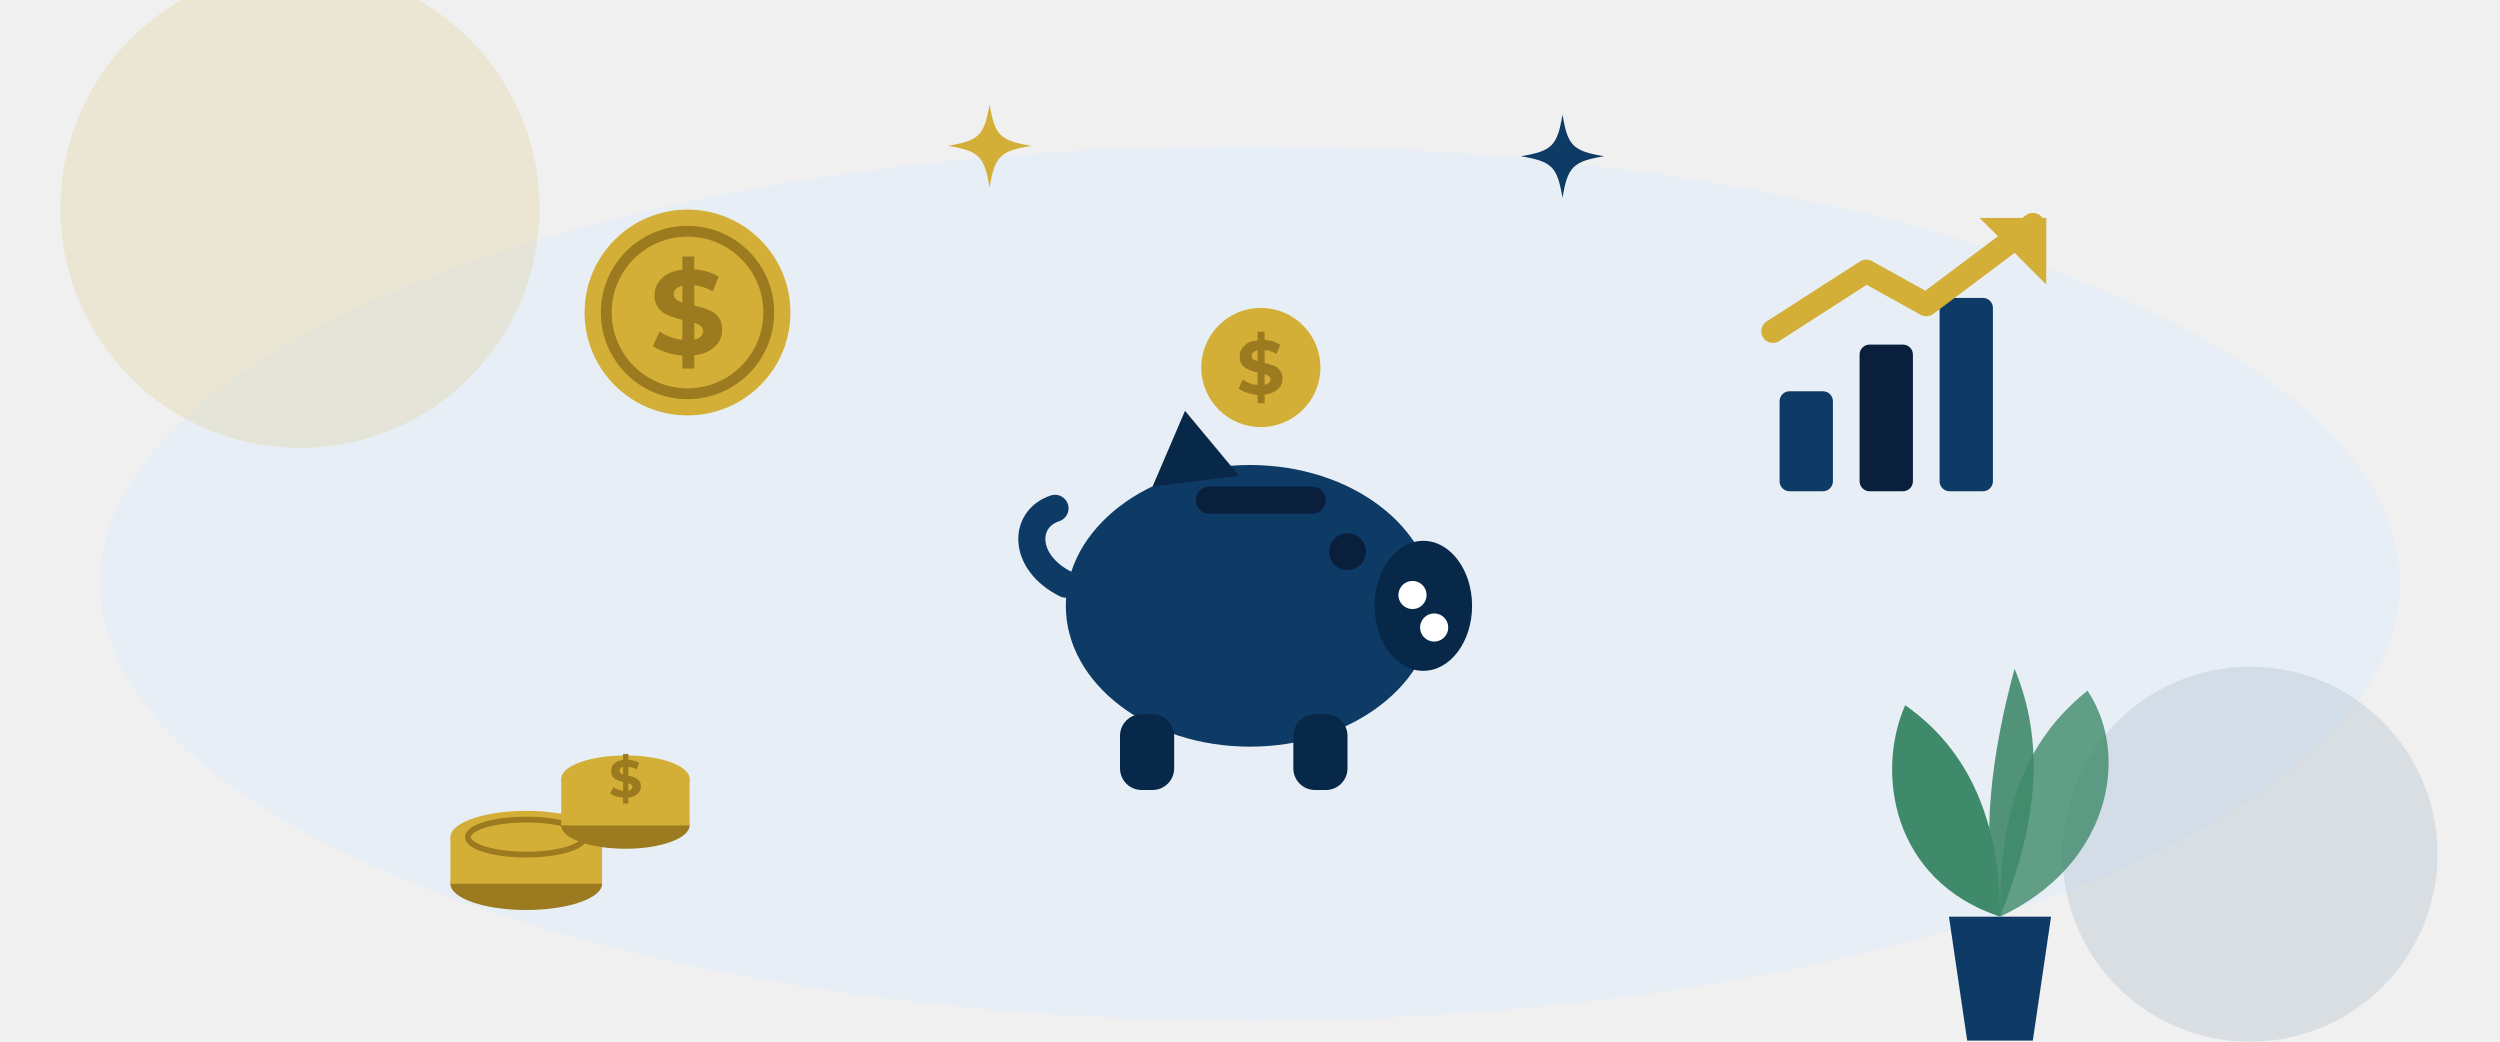
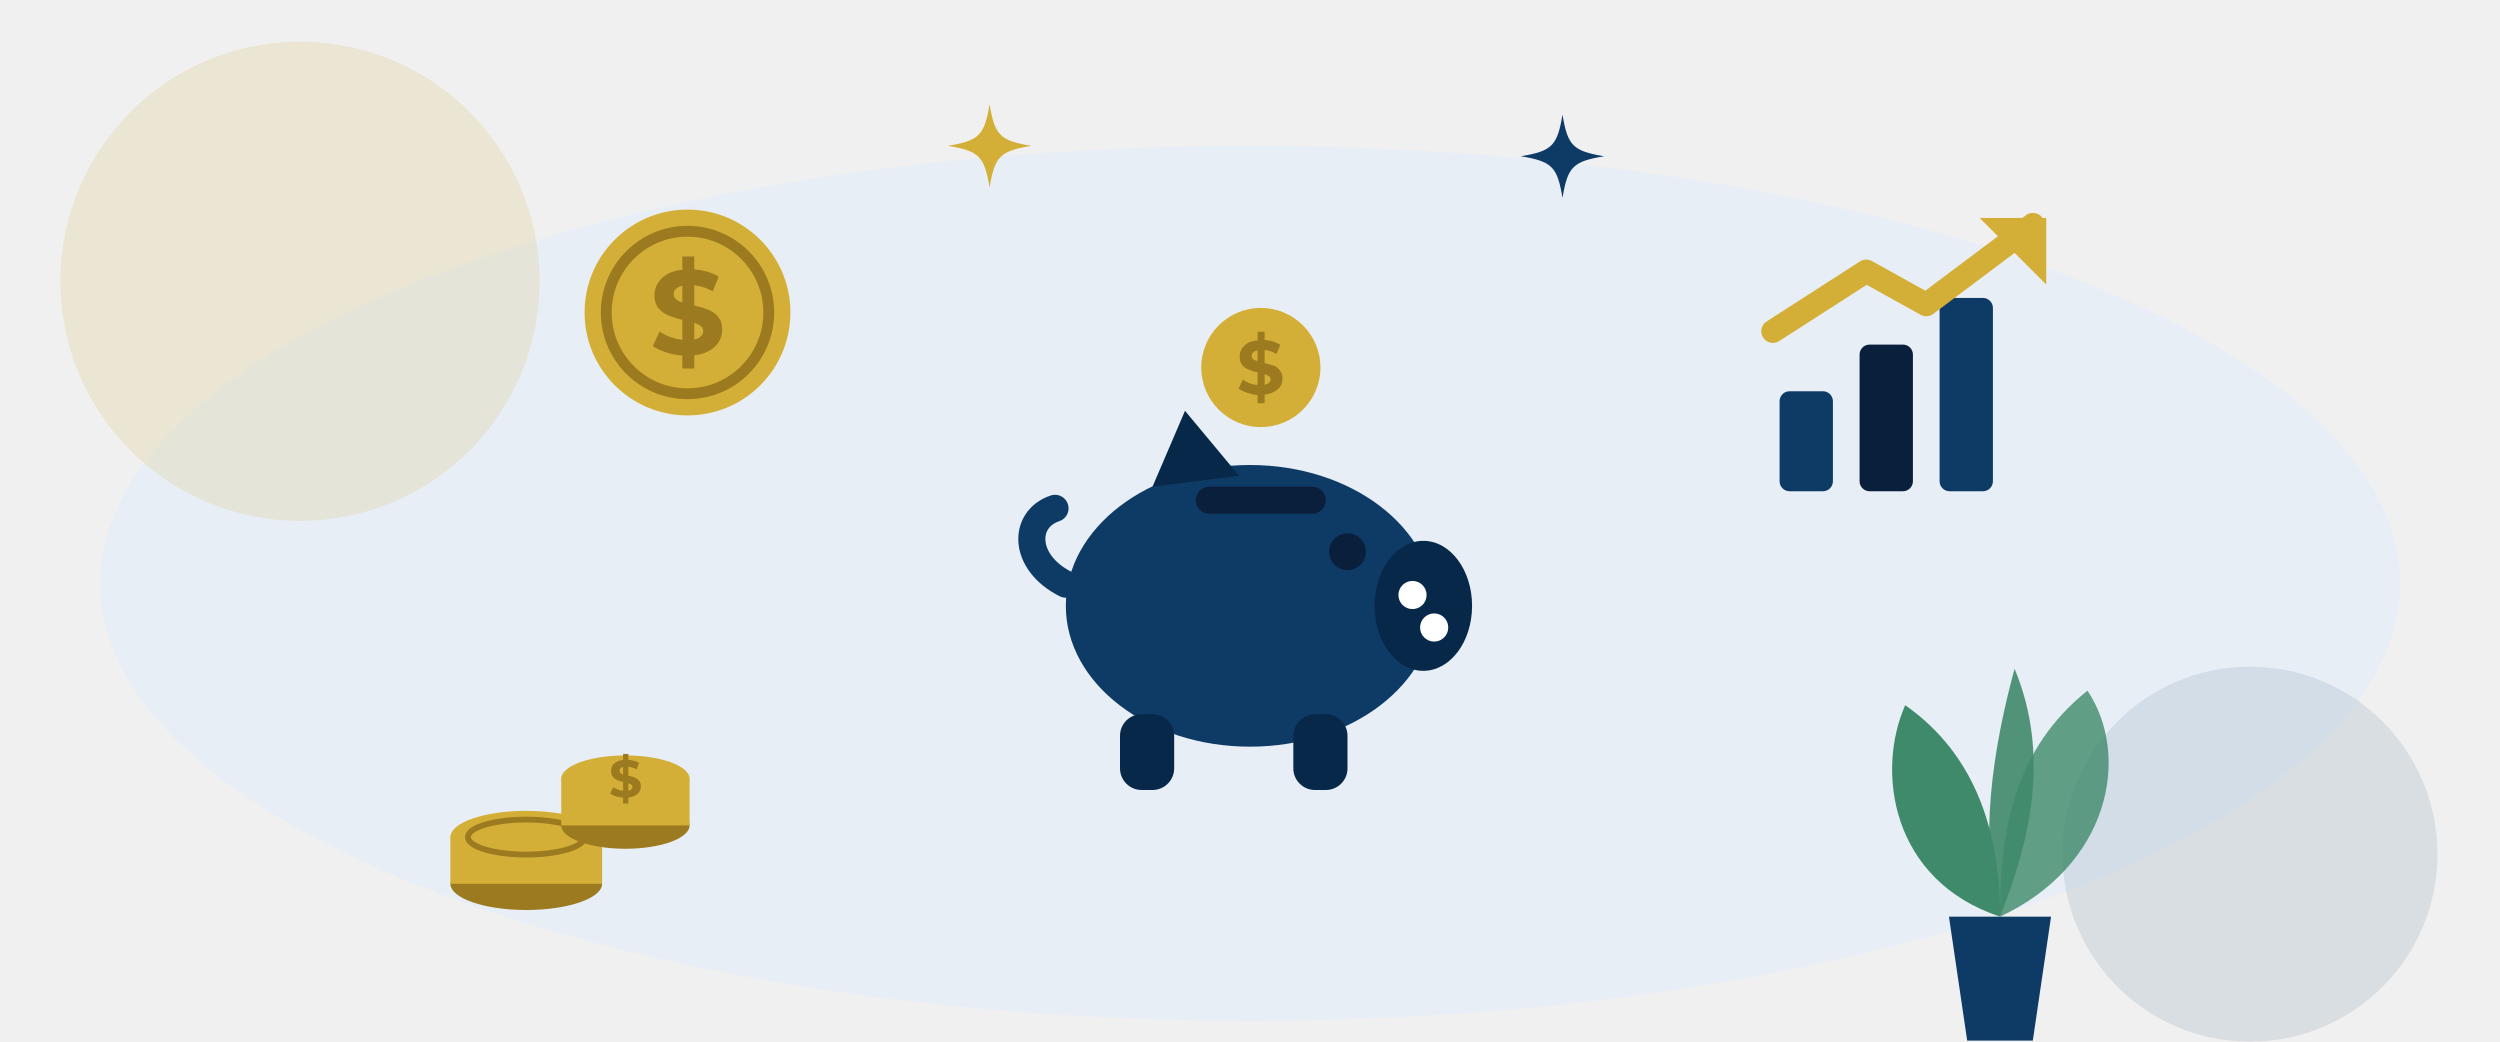
<svg xmlns="http://www.w3.org/2000/svg" viewBox="0 0 480 200" width="480" height="200" role="img" aria-hidden="true">
  <ellipse cx="240.0" cy="112" rx="220.8" ry="84.0" fill="#E6EEF7" opacity=".75" />
-   <circle cx="57.6" cy="40.0" r="46" fill="#D4AF37" opacity=".16" />
+   <circle cx="57.6" cy="54.0" r="46" fill="#D4AF37" opacity=".16" />
  <circle cx="432.0" cy="164.0" r="36" fill="#0D3B66" opacity=".10" />
  <g transform="translate(188,56)">
    <g>
      <animateTransform attributeName="transform" type="translate" values="0 0;0 -6;0 0" dur="5s" begin="0s" repeatCount="indefinite" calcMode="spline" keyTimes="0;.5;1" keySplines=".45 0 .55 1;.45 0 .55 1" />
      <g transform="scale(1.04)">
        <ellipse cx="50" cy="58" rx="34" ry="26" fill="#0D3B66" />
        <path d="M32 36 l6 -14 10 12z" fill="#08284A" />
        <ellipse cx="82" cy="58" rx="9" ry="12" fill="#08284A" />
        <circle cx="80" cy="56" r="2.6" fill="#FFFFFF" />
        <circle cx="84" cy="62" r="2.6" fill="#FFFFFF" />
        <circle cx="68" cy="48" r="3.4" fill="#0A1F3C" />
        <rect x="26" y="78" width="10" height="14" rx="4" fill="#08284A" />
        <rect x="58" y="78" width="10" height="14" rx="4" fill="#08284A" />
        <rect x="40" y="36" width="24" height="5" rx="2.5" fill="#0A1F3C" />
        <path d="M16 54 c-8 -4 -8 -12 -2 -14" fill="none" stroke="#0D3B66" stroke-width="5" stroke-linecap="round" />
        <circle cx="52" cy="14" r="11" fill="#D4AF37" />
        <path transform="translate(47.5,18.9)" d="M3.9 1.7V0.2Q3 0.1 2.1 -0.2Q1.1 -0.5 0.4 -1L1.2 -2.7Q1.8 -2.2 2.7 -1.9Q3.2 -1.7 3.9 -1.7V-4Q3.3 -4.1 2.8 -4.3Q2.2 -4.5 1.7 -4.8Q1.2 -5.1 0.9 -5.6Q0.6 -6.1 0.6 -6.9Q0.6 -7.8 1 -8.4Q1.5 -9.1 2.4 -9.6Q3 -9.8 3.9 -9.9V-11.5H5.2V-10Q5.9 -9.9 6.5 -9.8Q7.4 -9.5 8.1 -9.1L7.4 -7.4Q6.7 -7.8 6 -8Q5.6 -8.1 5.2 -8.1V-5.7Q5.8 -5.6 6.3 -5.4Q6.9 -5.3 7.4 -5Q7.9 -4.6 8.2 -4.1Q8.5 -3.6 8.5 -2.9Q8.5 -2 8.1 -1.4Q7.6 -0.7 6.7 -0.3Q6.1 0 5.2 0.1V1.7ZM5.2 -1.7Q5.4 -1.8 5.5 -1.8Q5.9 -1.9 6.1 -2.2Q6.3 -2.4 6.3 -2.7Q6.3 -3.1 6 -3.3Q5.7 -3.5 5.2 -3.7ZM3.9 -6.1V-8.1Q3.7 -8 3.6 -8Q3.2 -7.8 3 -7.6Q2.8 -7.4 2.8 -7Q2.8 -6.7 3.1 -6.4Q3.4 -6.2 3.9 -6.1Z" fill="#9C7A1F" />
      </g>
    </g>
  </g>
  <g transform="translate(106,34)">
    <g>
      <animateTransform attributeName="transform" type="translate" values="0 0;0 -9;0 0" dur="3.6s" begin="0s" repeatCount="indefinite" calcMode="spline" keyTimes="0;.5;1" keySplines=".45 0 .55 1;.45 0 .55 1" />
      <g transform="scale(0.52)">
        <circle cx="50" cy="50" r="38" fill="#D4AF37" />
        <circle cx="50" cy="50" r="30" fill="none" stroke="#9C7A1F" stroke-width="4" />
        <path transform="translate(36,65.4)" d="M12.1 5.3V0.5Q9.3 0.3 6.7 -0.5Q3.3 -1.5 1.2 -3L3.7 -8.4Q5.6 -7 8.4 -6.1Q10.2 -5.5 12.1 -5.3V-12.7Q10.5 -13 8.9 -13.6Q7 -14.2 5.4 -15.1Q3.8 -16.1 2.8 -17.7Q1.8 -19.3 1.8 -21.7Q1.8 -24.4 3.3 -26.6Q4.7 -28.7 7.6 -30.1Q9.5 -30.9 12.1 -31.2V-36.1H16.5V-31.3Q18.6 -31.2 20.5 -30.7Q23.4 -30 25.5 -28.6L23.3 -23.2Q21.2 -24.4 19 -25Q17.7 -25.3 16.5 -25.5V-18Q18.1 -17.6 19.8 -17.1Q21.7 -16.5 23.3 -15.6Q24.9 -14.6 25.9 -13Q26.8 -11.4 26.8 -9Q26.8 -6.4 25.4 -4.3Q23.9 -2.1 21.1 -0.8Q19.1 0.1 16.5 0.4V5.3ZM16.5 -5.4Q16.9 -5.5 17.2 -5.6Q18.5 -6 19.1 -6.8Q19.8 -7.5 19.8 -8.5Q19.8 -9.7 18.8 -10.5Q17.9 -11.1 16.5 -11.6ZM12.1 -19.1V-25.3Q11.7 -25.3 11.4 -25.1Q10.1 -24.6 9.5 -23.9Q8.9 -23.1 8.9 -22.1Q8.9 -20.9 9.9 -20.2Q10.8 -19.5 12.1 -19.1Z" fill="#9C7A1F" />
      </g>
    </g>
  </g>
  <g transform="translate(334,38)">
    <g>
      <animateTransform attributeName="transform" type="translate" values="0 0;0 -7;0 0" dur="4.4s" begin="0.8s" repeatCount="indefinite" calcMode="spline" keyTimes="0;.5;1" keySplines=".45 0 .55 1;.45 0 .55 1" />
      <g transform="scale(0.64)">
        <rect x="12" y="58" width="16" height="30" rx="3" fill="#0D3B66" />
        <rect x="36" y="44" width="16" height="44" rx="3" fill="#0A1F3C" />
        <rect x="60" y="30" width="16" height="58" rx="3" fill="#0D3B66" />
        <path d="M10 40 L38 22 L56 32 L88 8" fill="none" stroke="#D4AF37" stroke-width="7" stroke-linecap="round" stroke-linejoin="round" />
        <path d="M72 6 L92 6 L92 26z" fill="#D4AF37" />
      </g>
    </g>
  </g>
  <g transform="translate(82,126)">
    <g>
      <animateTransform attributeName="transform" type="translate" values="0 0;0 -0.01;0 0" dur="5s" begin="0s" repeatCount="indefinite" calcMode="spline" keyTimes="0;.5;1" keySplines=".45 0 .55 1;.45 0 .55 1" />
      <g transform="scale(0.56)">
        <ellipse cx="34" cy="78" rx="26" ry="9" fill="#9C7A1F" />
        <rect x="8" y="62" width="52" height="16" fill="#D4AF37" />
        <ellipse cx="34" cy="62" rx="26" ry="9" fill="#D4AF37" />
        <ellipse cx="34" cy="62" rx="20" ry="6" fill="none" stroke="#9C7A1F" stroke-width="2" />
        <ellipse cx="68" cy="58" rx="22" ry="8" fill="#9C7A1F" />
        <rect x="46" y="42" width="44" height="16" fill="#D4AF37" />
        <ellipse cx="68" cy="42" rx="22" ry="8" fill="#D4AF37" />
        <ellipse cx="62" cy="24" rx="18" ry="18" fill="#D4AF37" opacity=".0" />
        <path transform="translate(62.3,48.3)" d="M4.9 2.2V0.2Q3.8 0.1 2.7 -0.2Q1.3 -0.6 0.5 -1.2L1.5 -3.4Q2.3 -2.9 3.4 -2.5Q4.2 -2.2 4.9 -2.2V-5.2Q4.3 -5.3 3.7 -5.5Q2.9 -5.8 2.2 -6.2Q1.6 -6.6 1.2 -7.2Q0.8 -7.9 0.8 -8.9Q0.8 -10 1.3 -10.9Q1.9 -11.8 3.1 -12.3Q3.9 -12.6 4.9 -12.8V-14.8H6.7V-12.8Q7.6 -12.7 8.4 -12.5Q9.6 -12.3 10.4 -11.7L9.5 -9.5Q8.7 -10 7.8 -10.2Q7.3 -10.4 6.7 -10.4V-7.4Q7.4 -7.2 8.1 -7Q8.9 -6.8 9.5 -6.4Q10.2 -6 10.6 -5.3Q11 -4.7 11 -3.7Q11 -2.6 10.4 -1.7Q9.8 -0.9 8.6 -0.3Q7.8 0 6.7 0.2V2.2ZM6.7 -2.2Q6.9 -2.2 7.1 -2.3Q7.6 -2.5 7.8 -2.8Q8.1 -3.1 8.1 -3.5Q8.1 -4 7.7 -4.3Q7.3 -4.6 6.7 -4.7ZM4.9 -7.8V-10.4Q4.8 -10.3 4.7 -10.3Q4.1 -10.1 3.9 -9.8Q3.7 -9.4 3.7 -9Q3.7 -8.5 4 -8.3Q4.4 -8 4.9 -7.8Z" fill="#9C7A1F" />
      </g>
    </g>
  </g>
  <g transform="translate(384,176) scale(0.7)">
    <path d="M-14 0 h28 l-5 34 h-18z" fill="#0D3B66" />
    <path d="M0 0 C-30 -10 -34 -40 -26 -58 C-6 -44 0 -22 0 0z" fill="#3F8A6A" />
    <path d="M0 0 C30 -14 36 -44 24 -62 C4 -46 0 -24 0 0z" fill="#3F8A6A" opacity=".8" />
    <path d="M0 0 C-6 -20 -2 -46 4 -68 C14 -44 8 -20 0 0z" fill="#3F8A6A" opacity=".9" />
  </g>
  <g transform="translate(190,28)">
    <g>
      <animateTransform attributeName="transform" type="scale" values=".3;1;.3" dur="3s" begin="0s" repeatCount="indefinite" />
      <path d="M0 -8 C1 -2 2 -1 8 0 C2 1 1 2 0 8 C-1 2 -2 1 -8 0 C-2 -1 -1 -2 0 -8z" fill="#D4AF37" />
    </g>
  </g>
  <g transform="translate(300,30)">
    <g>
      <animateTransform attributeName="transform" type="scale" values=".3;1;.3" dur="2.6s" begin="-1s" repeatCount="indefinite" />
      <path d="M0 -8 C1 -2 2 -1 8 0 C2 1 1 2 0 8 C-1 2 -2 1 -8 0 C-2 -1 -1 -2 0 -8z" fill="#0D3B66" />
    </g>
  </g>
</svg>
